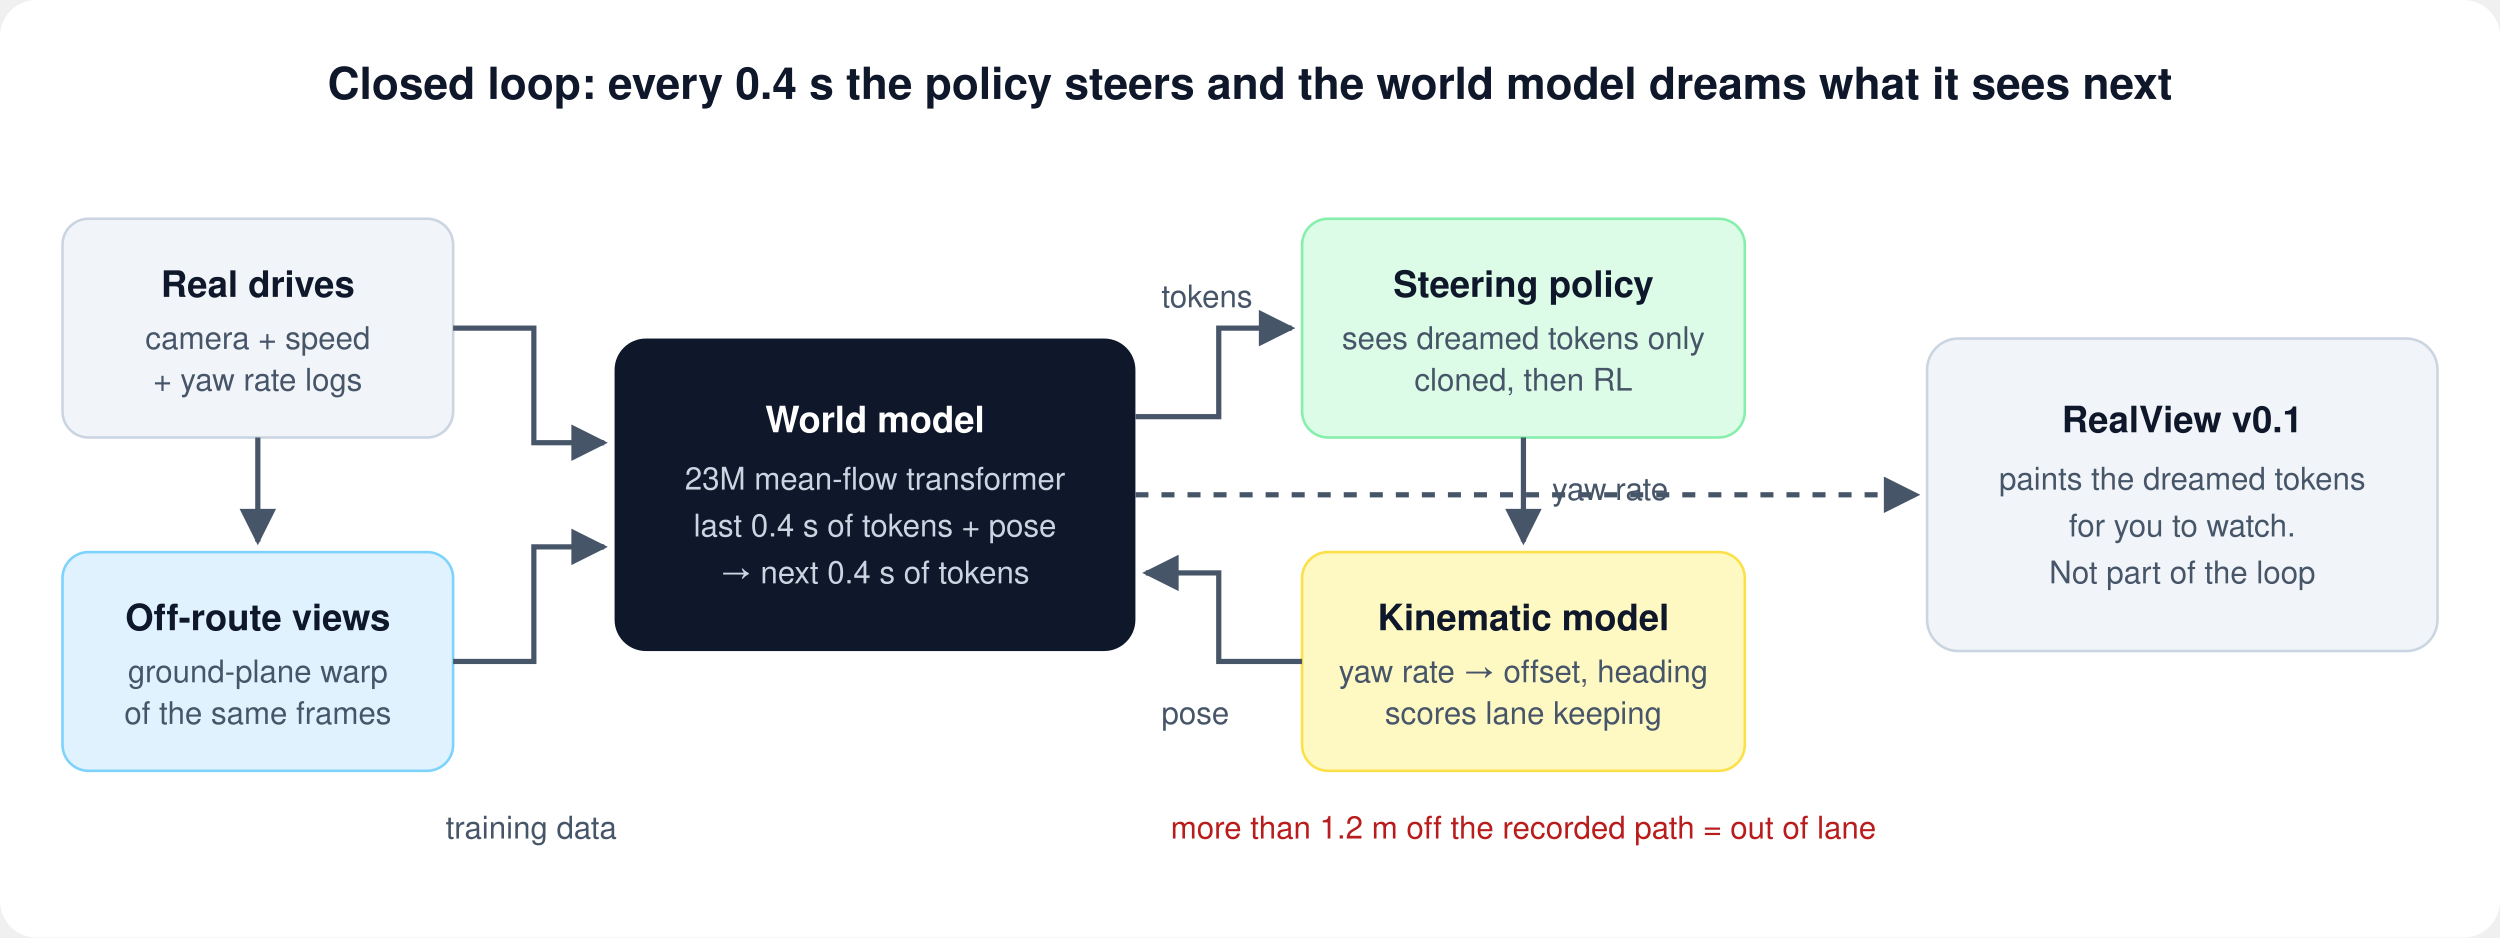
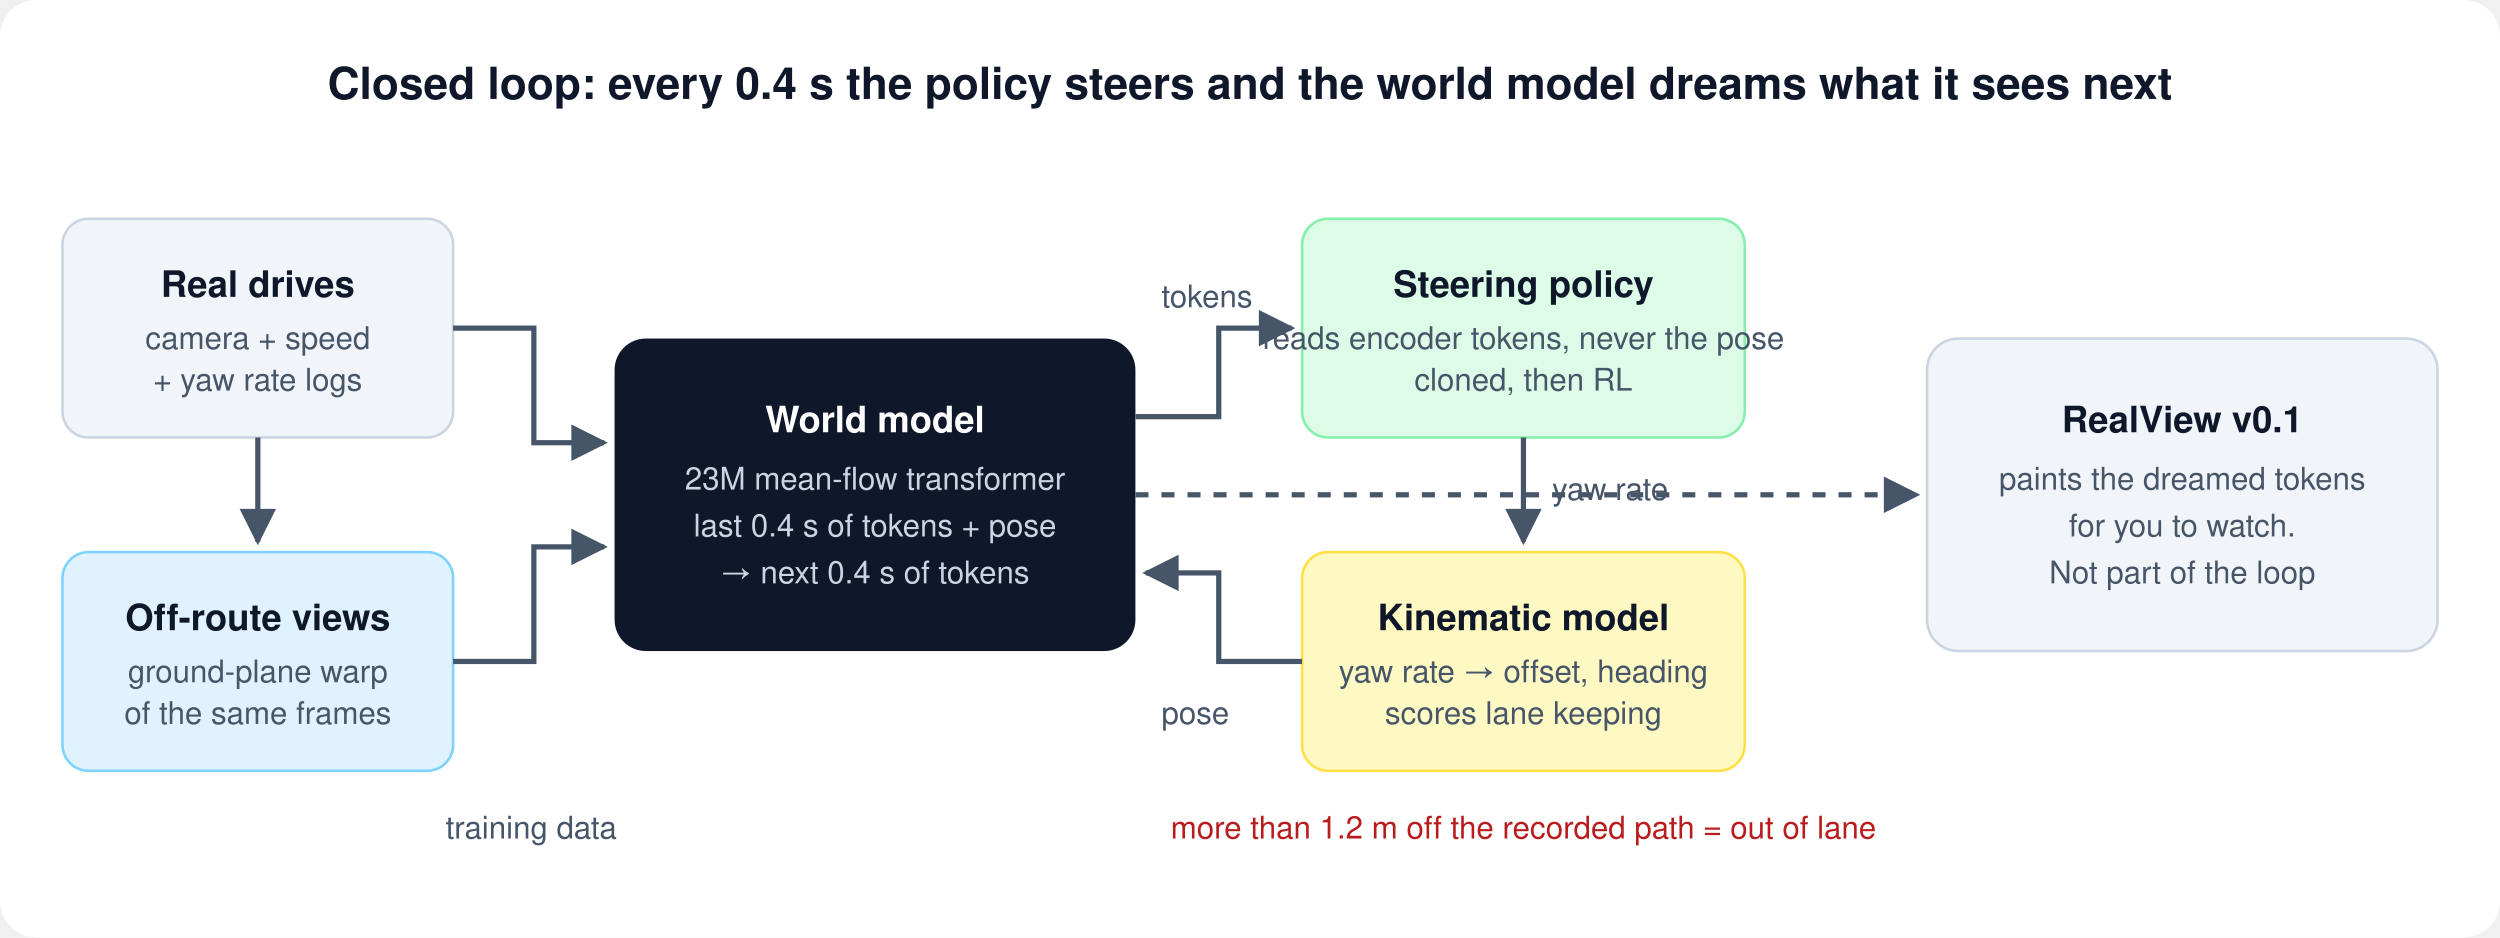
<svg xmlns="http://www.w3.org/2000/svg" viewBox="0 0 960 360" width="960" height="360" font-family="-apple-system, Segoe UI, Helvetica, Arial, sans-serif">
  <rect width="960" height="360" rx="14" fill="#ffffff" />
  <defs>
    <marker id="a" viewBox="0 0 10 10" refX="9" refY="5" markerWidth="7" markerHeight="7" orient="auto">
      <path d="M0 0L10 5L0 10z" fill="#475569" />
    </marker>
  </defs>
  <text x="480" y="38" text-anchor="middle" font-size="17" font-weight="700" fill="#0f172a">Closed loop: every 0.4 s the policy steers and the world model dreams what it sees next</text>
  <g font-size="14" fill="#0f172a">
    <rect x="24" y="84" width="150" height="84" rx="10" fill="#f1f5f9" stroke="#cbd5e1" />
    <text x="99" y="114" text-anchor="middle" font-weight="700">Real drives</text>
    <text x="99" y="134" text-anchor="middle" font-size="12" fill="#475569">camera + speed</text>
    <text x="99" y="150" text-anchor="middle" font-size="12" fill="#475569">+ yaw rate logs</text>
    <rect x="24" y="212" width="150" height="84" rx="10" fill="#e0f2fe" stroke="#7dd3fc" />
    <text x="99" y="242" text-anchor="middle" font-weight="700">Off-route views</text>
    <text x="99" y="262" text-anchor="middle" font-size="12" fill="#475569">ground-plane warp</text>
    <text x="99" y="278" text-anchor="middle" font-size="12" fill="#475569">of the same frames</text>
    <rect x="236" y="130" width="200" height="120" rx="12" fill="#0f172a" />
    <text x="336" y="166" text-anchor="middle" font-weight="700" fill="#ffffff">World model</text>
    <text x="336" y="188" text-anchor="middle" font-size="12" fill="#cbd5e1">23M mean-flow transformer</text>
    <text x="336" y="206" text-anchor="middle" font-size="12" fill="#cbd5e1">last 0.4 s of tokens + pose</text>
    <text x="336" y="224" text-anchor="middle" font-size="12" fill="#cbd5e1">→ next 0.4 s of tokens</text>
    <rect x="500" y="84" width="170" height="84" rx="10" fill="#dcfce7" stroke="#86efac" />
    <text x="585" y="114" text-anchor="middle" font-weight="700">Steering policy</text>
-     <text x="585" y="134" text-anchor="middle" font-size="12" fill="#475569">sees dreamed tokens only</text>
+     <text x="585" y="134" text-anchor="middle" font-size="12" fill="#475569">reads encoder tokens, never the pose</text>
    <text x="585" y="150" text-anchor="middle" font-size="12" fill="#475569">cloned, then RL</text>
    <rect x="500" y="212" width="170" height="84" rx="10" fill="#fef9c3" stroke="#fde047" />
    <text x="585" y="242" text-anchor="middle" font-weight="700">Kinematic model</text>
    <text x="585" y="262" text-anchor="middle" font-size="12" fill="#475569">yaw rate → offset, heading</text>
    <text x="585" y="278" text-anchor="middle" font-size="12" fill="#475569">scores lane keeping</text>
    <rect x="740" y="130" width="196" height="120" rx="12" fill="#f1f5f9" stroke="#cbd5e1" />
    <text x="838" y="166" text-anchor="middle" font-weight="700">RealView v0.1</text>
    <text x="838" y="188" text-anchor="middle" font-size="12" fill="#475569">paints the dreamed tokens</text>
    <text x="838" y="206" text-anchor="middle" font-size="12" fill="#475569">for you to watch.</text>
    <text x="838" y="224" text-anchor="middle" font-size="12" fill="#475569">Not part of the loop</text>
  </g>
  <g stroke="#475569" stroke-width="2" fill="none">
    <path d="M99 168V208" marker-end="url(#a)" />
    <path d="M174 126H205V170H232" marker-end="url(#a)" />
    <path d="M174 254H205V210H232" marker-end="url(#a)" />
    <path d="M436 160H468V126H496" marker-end="url(#a)" />
    <path d="M585 168V208" marker-end="url(#a)" />
    <path d="M500 254H468V220H440" marker-end="url(#a)" />
    <path d="M436 190H736" stroke-dasharray="5 5" marker-end="url(#a)" />
  </g>
  <g font-size="12" fill="#475569">
    <text x="204" y="322" text-anchor="middle">training data</text>
    <text x="446" y="118">tokens</text>
    <text x="596" y="192">yaw rate</text>
    <text x="446" y="278">pose</text>
  </g>
  <text x="585" y="322" text-anchor="middle" font-size="12" fill="#b91c1c">more than 1.2 m off the recorded path = out of lane</text>
</svg>
